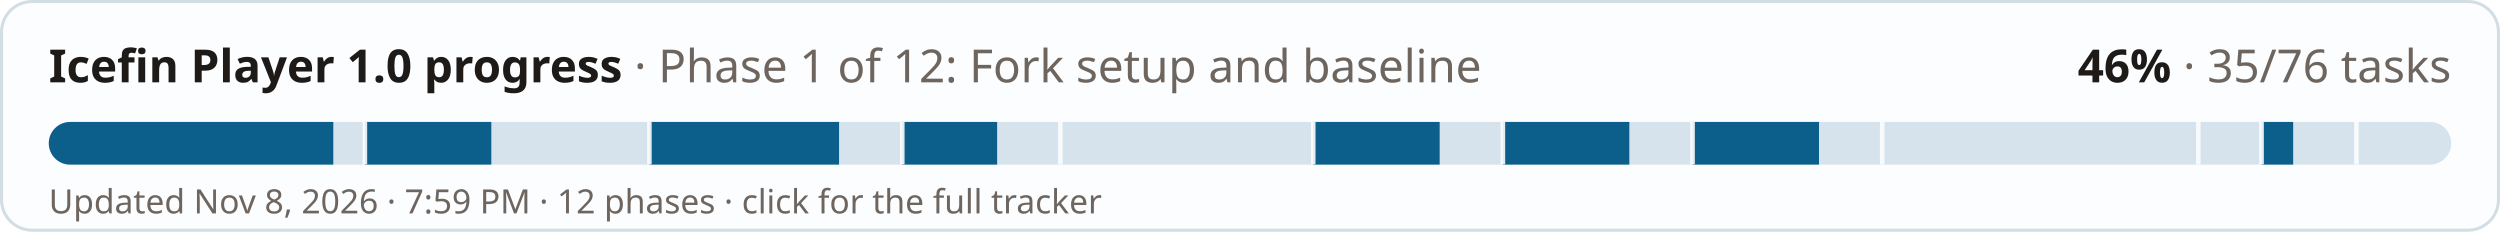
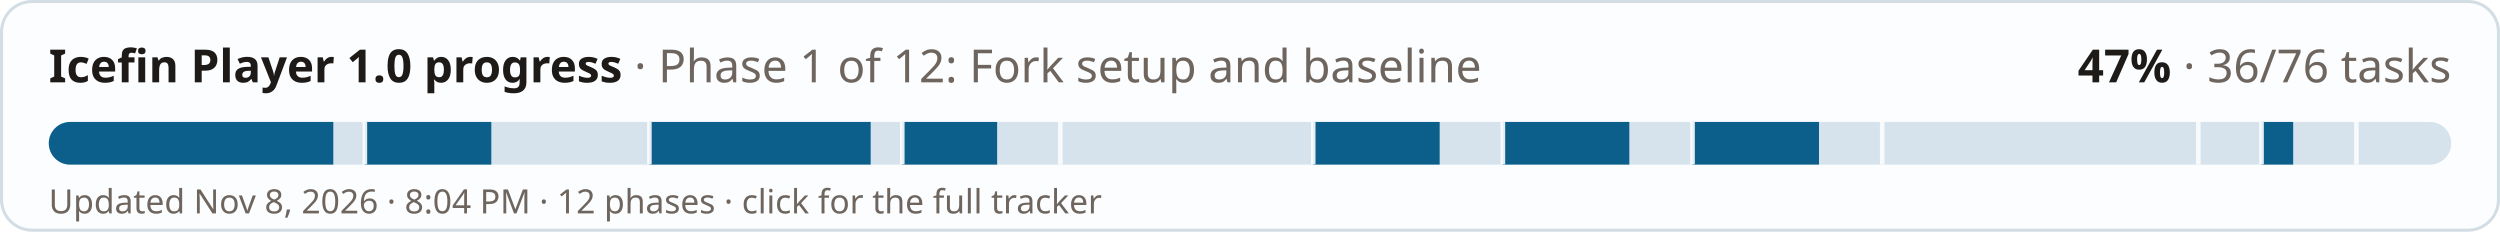
- <svg xmlns="http://www.w3.org/2000/svg" width="820" height="76" viewBox="0 0 820 76" role="img" aria-label="Icefin Player 1.0 progress: 46% (35 of 76 tasks)">
+ <svg xmlns="http://www.w3.org/2000/svg" width="820" height="76" viewBox="0 0 820 76" role="img" aria-label="Icefin Player 1.0 progress: 47% (36 of 76 tasks)">
  <style>
  .bg{fill:#fcfdfe;stroke:#d3dde4} .fg{fill:#1d1a18} .mu{fill:#6d655e} .track{fill:#d6e3ec} .done{fill:#0b5f8a} .full{fill:#2f6b3a} .tick{fill:#fcfdfe;opacity:.9}
  @media (prefers-color-scheme: dark){ .bg{fill:#1a2127;stroke:#2e3a43} .fg{fill:#f1ebe2} .mu{fill:#a99f94} .track{fill:#24384a} .done{fill:#6cb6e4} .full{fill:#6fbf7c} .tick{fill:#1a2127} }
  text{font-family:-apple-system,"Segoe UI",system-ui,"Noto Sans","DejaVu Sans",sans-serif}
</style>
  <rect class="bg" x="0.5" y="0.5" width="819" height="75" rx="10" />
  <text class="fg" x="16" y="27" font-size="15" font-weight="700">Icefin Player 1.0 progress <tspan class="mu" font-weight="400">· Phase 1 of 12: Fork setup and baseline</tspan>
  </text>
-   <text class="fg" x="804" y="27" font-size="15" font-weight="700" text-anchor="end">46% <tspan class="mu" font-weight="400">· 35/76 tasks</tspan>
+   <text class="fg" x="804" y="27" font-size="15" font-weight="700" text-anchor="end">47% <tspan class="mu" font-weight="400">· 36/76 tasks</tspan>
  </text>
  <rect class="track" x="16" y="40" width="788" height="14" rx="7" />
  <clipPath id="c">
    <rect x="16" y="40" width="788" height="14" rx="7" />
  </clipPath>
  <g clip-path="url(#c)">
    <rect class="done" x="16" y="40" width="93.32" height="14" />
    <rect class="done" x="119.68" y="40" width="41.47" height="14" />
-     <rect class="done" x="213" y="40" width="62.21" height="14" />
+     <rect class="done" x="213" y="40" width="72.58" height="14" />
    <rect class="done" x="295.95" y="40" width="31.11" height="14" />
    <rect class="done" x="430.74" y="40" width="41.47" height="14" />
    <rect class="done" x="492.95" y="40" width="41.47" height="14" />
    <rect class="done" x="555.16" y="40" width="41.47" height="14" />
    <rect class="done" x="741.79" y="40" width="10.37" height="14" />
    <rect class="tick" x="118.93" y="40" width="1.5" height="14" />
    <rect class="tick" x="212.25" y="40" width="1.5" height="14" />
    <rect class="tick" x="295.2" y="40" width="1.5" height="14" />
    <rect class="tick" x="347.04" y="40" width="1.5" height="14" />
    <rect class="tick" x="429.99" y="40" width="1.5" height="14" />
    <rect class="tick" x="492.2" y="40" width="1.5" height="14" />
    <rect class="tick" x="554.41" y="40" width="1.5" height="14" />
    <rect class="tick" x="616.62" y="40" width="1.5" height="14" />
    <rect class="tick" x="720.3" y="40" width="1.5" height="14" />
    <rect class="tick" x="741.04" y="40" width="1.5" height="14" />
    <rect class="tick" x="772.14" y="40" width="1.5" height="14" />
  </g>
-   <text class="mu" x="16" y="70" font-size="11">Updated Nov 8, 2026 · 7:59 PM · 12 phases · click for the full tracker</text>
+   <text class="mu" x="16" y="70" font-size="11">Updated Nov 8, 2026 · 8:04 PM · 12 phases · click for the full tracker</text>
</svg>
